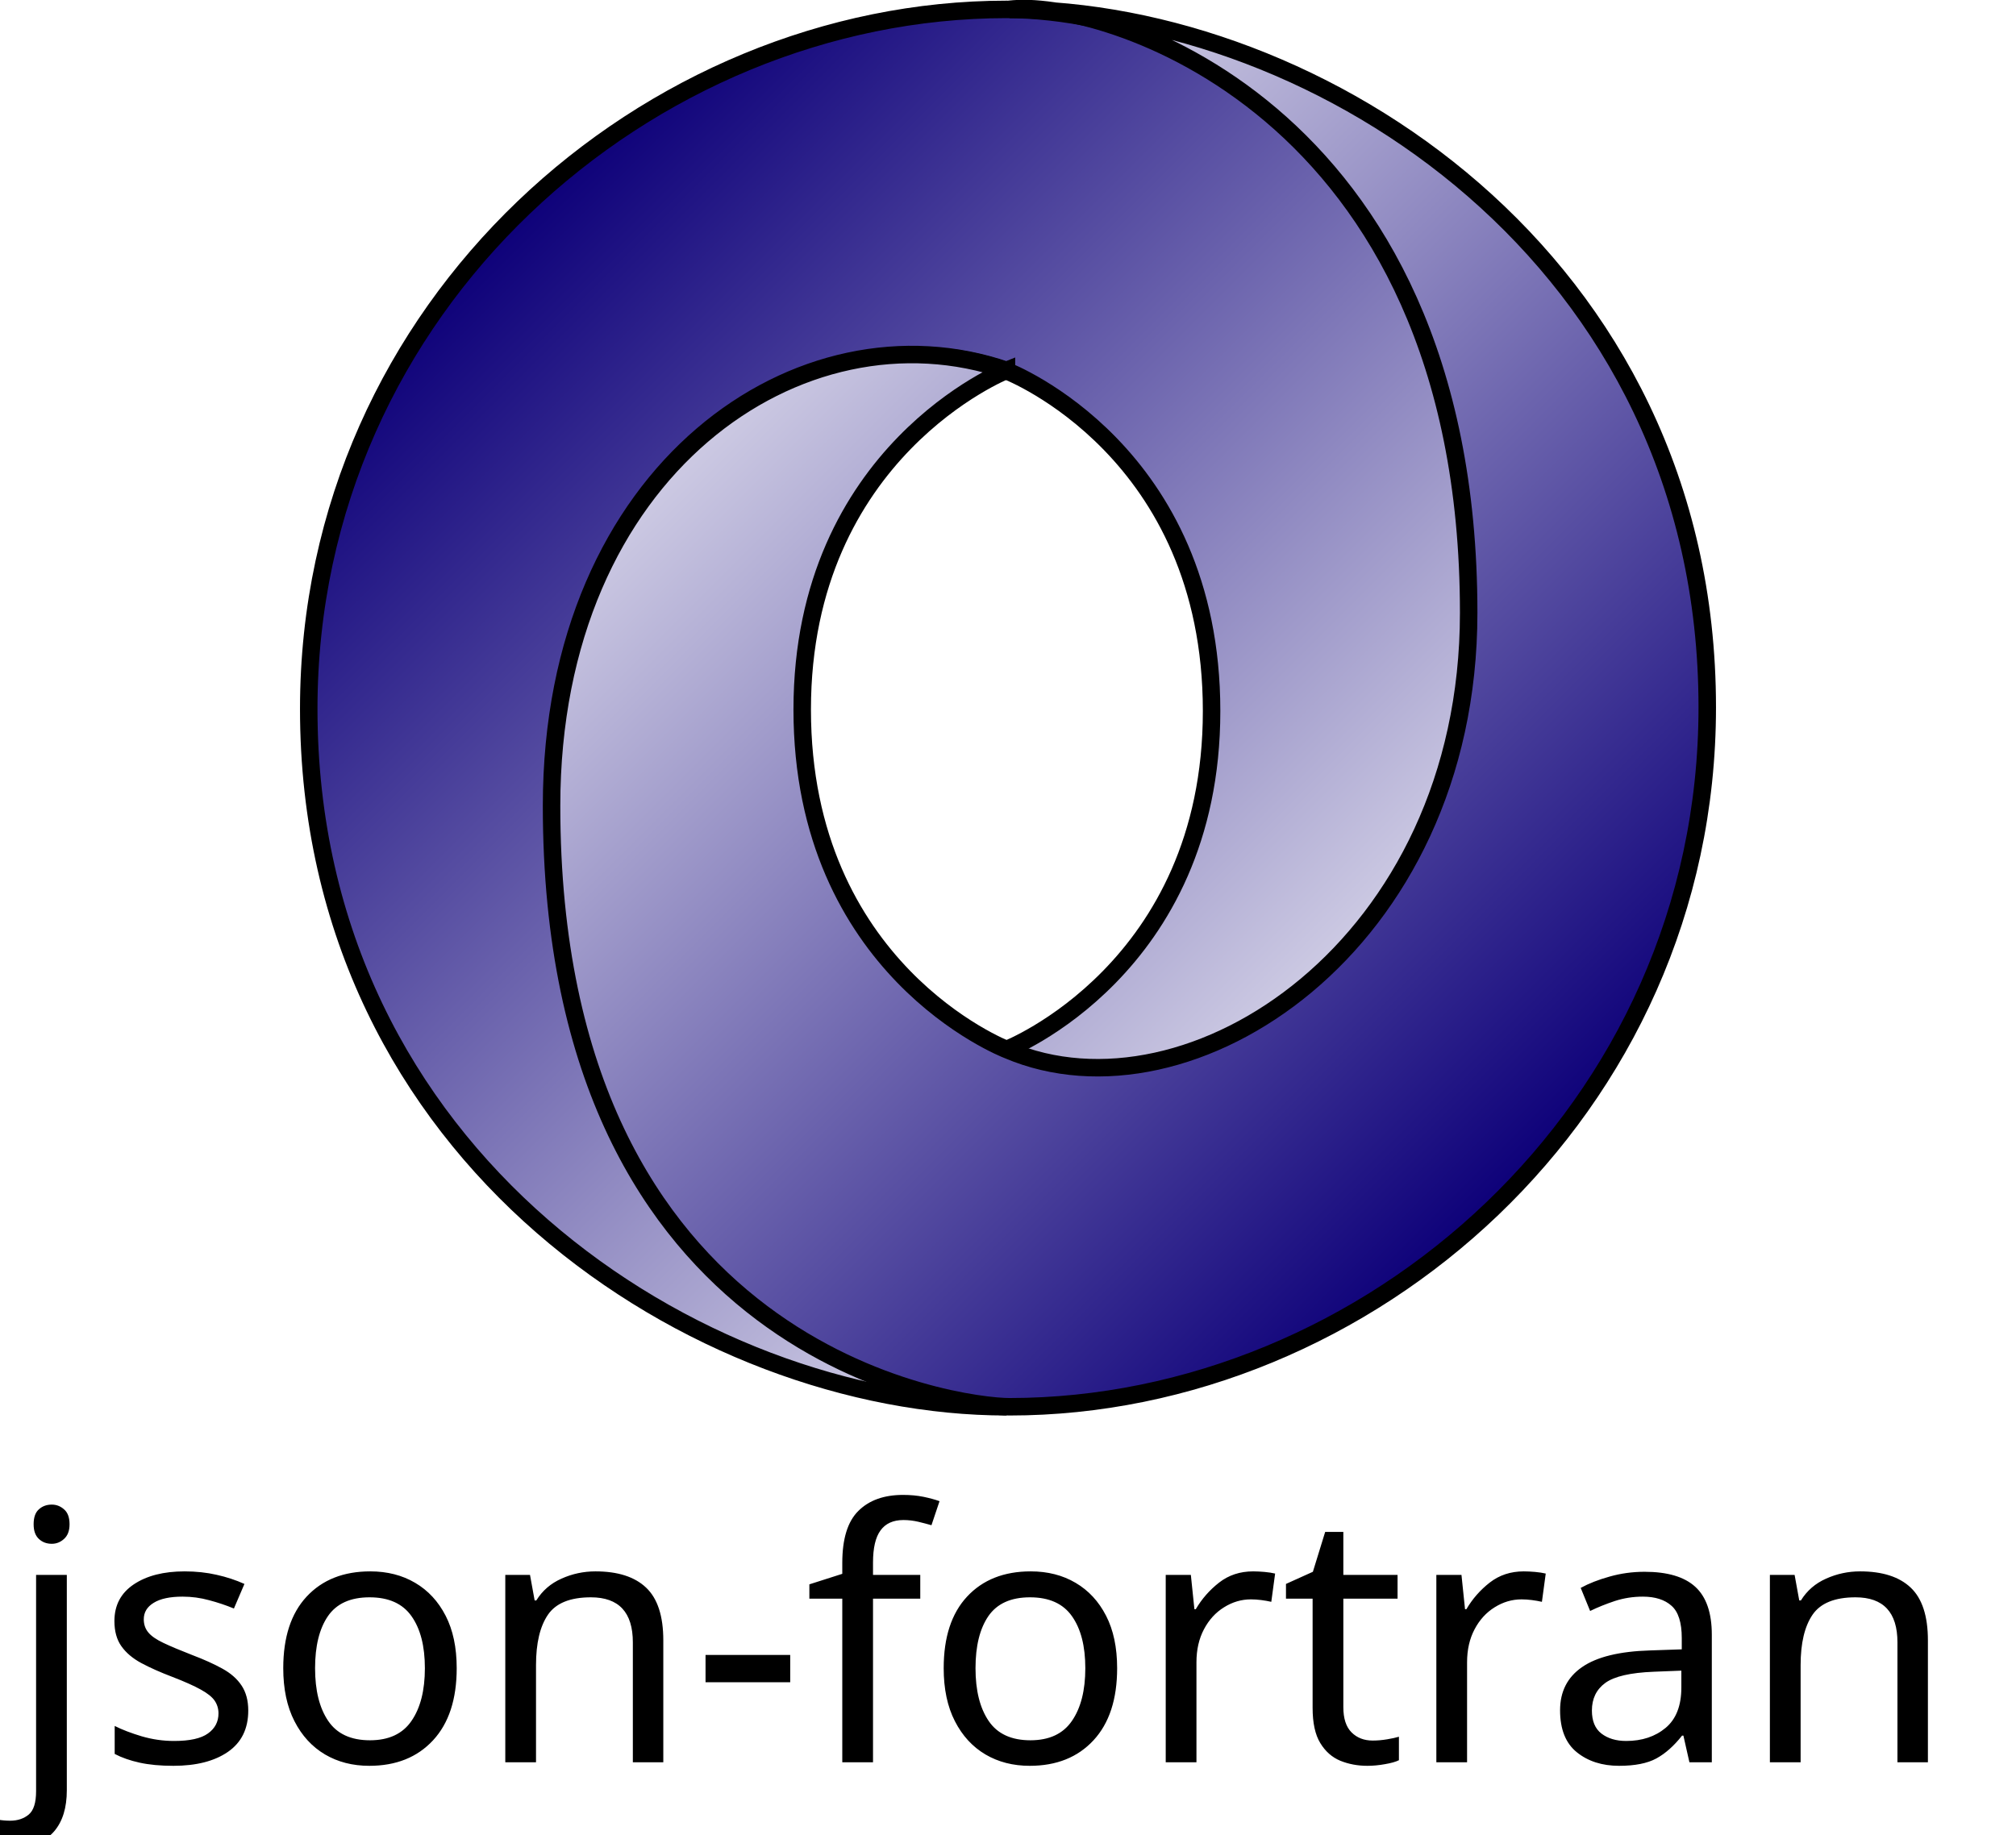
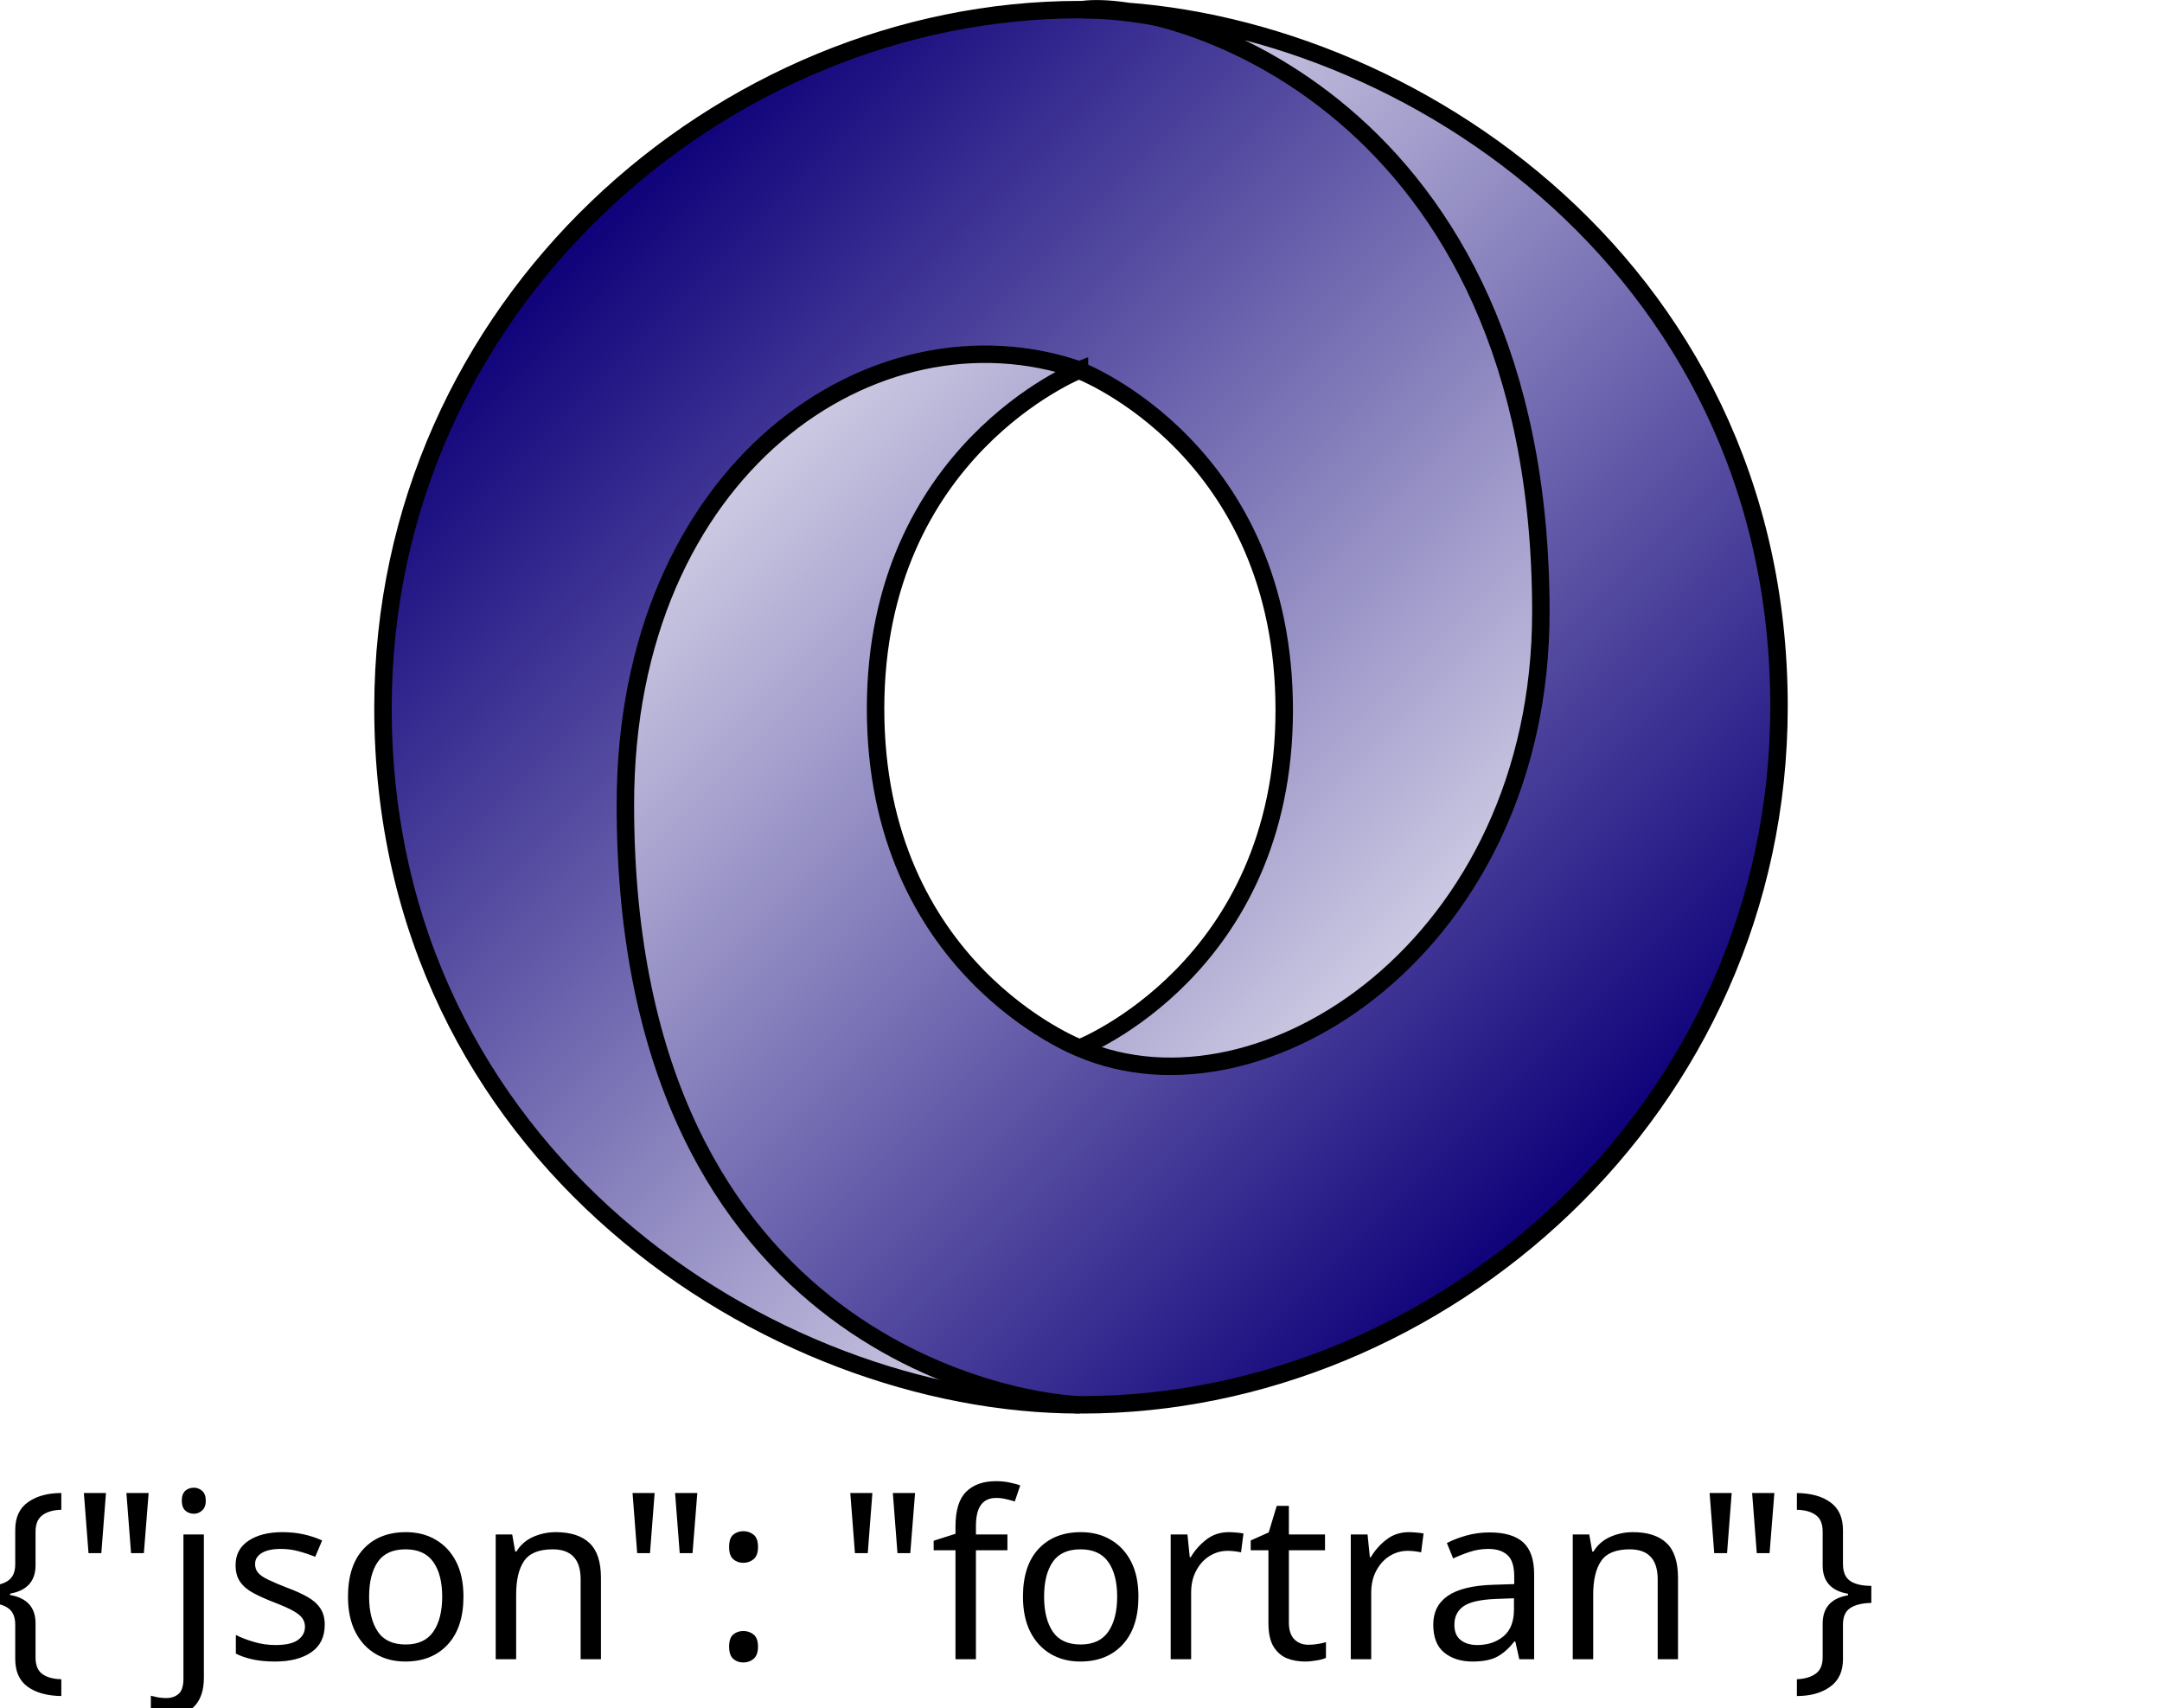
- <svg xmlns="http://www.w3.org/2000/svg" xmlns:xlink="http://www.w3.org/1999/xlink" version="1.1" width="230.645" height="209.975" id="svg-001">
+ <svg xmlns="http://www.w3.org/2000/svg" xmlns:xlink="http://www.w3.org/1999/xlink" version="1.1" width="247.787" height="195.666" id="svg-001">
  <defs id="gradients-001">
    <linearGradient id="linearGradient8385">
      <stop id="stop8387" style="stop-color:#0d0079;stop-opacity:1;" offset="0" />
      <stop id="stop8389" style="stop-color:#ffffff;stop-opacity:1" offset="1" />
    </linearGradient>
    <linearGradient x1="-553.27" y1="525.908" x2="-666.116" y2="413.045" id="linearGradient3002" xlink:href="#linearGradient8385" gradientUnits="userSpaceOnUse" gradientTransform="matrix(0.99884,0,0,0.998699,689.0077,-388.8438)" />
    <linearGradient x1="-666.117" y1="413.045" x2="-553.27" y2="525.908" id="linearGradient3005" xlink:href="#linearGradient8385" gradientUnits="userSpaceOnUse" gradientTransform="matrix(0.99884,0,0,0.998699,689.0077,-388.8438)" />
    <linearGradient xlink:href="#linearGradient8385" id="linearGradient3766" gradientUnits="userSpaceOnUse" gradientTransform="matrix(0.99884,0,0,0.998699,689.0077,-388.8438)" x1="-666.117" y1="413.045" x2="-553.27" y2="525.908" />
    <linearGradient xlink:href="#linearGradient8385" id="linearGradient3768" gradientUnits="userSpaceOnUse" gradientTransform="matrix(0.99884,0,0,0.998699,689.0077,-388.8438)" x1="-553.27" y1="525.908" x2="-666.116" y2="413.045" />
  </defs>
-   <g id="g3762" transform="translate(35.32227,0.9763718)">
-     <path style="color:#000000;fill:url(#linearGradient3766);fill-opacity:1;fill-rule:evenodd;stroke:#000000;stroke-width:2;stroke-miterlimit:4;stroke-opacity:1;stroke-dasharray:none;marker:none;visibility:visible;display:inline;overflow:visible" id="path7508" d="m 79.865,119.1 c 35.398,48.255 70.04,-13.469 69.989,-50.587 C 149.793,24.627 105.312,0.099 79.836,0.099 38.943,0.099 0,33.895 0,80.135 c 0,51.396 44.64,79.865 79.836,79.865 -7.964,-1.147 -34.506,-6.834 -34.863,-67.967 -0.24,-41.347 13.488,-57.866 34.805,-50.599 0.477,0.177 23.514,9.265 23.514,38.951 0,29.56 -23.427,38.715 -23.427,38.715 z" />
-     <path style="color:#000000;fill:url(#linearGradient3768);fill-opacity:1;fill-rule:evenodd;stroke:#000000;stroke-width:2;stroke-miterlimit:4;stroke-opacity:1;stroke-dasharray:none;marker:none;visibility:visible;display:inline;overflow:visible" id="path7510" d="M 79.823,41.401 C 56.433,33.339 27.78,52.617 27.78,91.23 c 0,63.048 46.721,68.77 52.384,68.77 C 121.057,160 160,126.204 160,79.964 160,28.568 115.36,0.099 80.164,0.099 c 9.748,-1.35 52.541,10.55 52.541,69.037 0,38.141 -31.953,58.905 -52.735,50.033 -0.477,-0.177 -23.514,-9.265 -23.514,-38.951 0,-29.56 23.367,-38.818 23.367,-38.818 z" />
+   <g id="g3762" transform="translate(43.89339,1.00515)">
+     <path style="color:#000000;display:inline;overflow:visible;visibility:visible;fill:url(#linearGradient3766);fill-opacity:1;fill-rule:evenodd;stroke:#000000;stroke-width:2;stroke-miterlimit:4;stroke-dasharray:none;stroke-opacity:1;marker:none" id="path7508" d="m 79.865,119.1 c 35.398,48.255 70.04,-13.469 69.989,-50.587 C 149.793,24.627 105.312,0.099 79.836,0.099 38.943,0.099 0,33.895 0,80.135 c 0,51.396 44.64,79.865 79.836,79.865 -7.964,-1.147 -34.506,-6.834 -34.863,-67.967 -0.24,-41.347 13.488,-57.866 34.805,-50.599 0.477,0.177 23.514,9.265 23.514,38.951 0,29.56 -23.427,38.715 -23.427,38.715 z" />
+     <path style="color:#000000;display:inline;overflow:visible;visibility:visible;fill:url(#linearGradient3768);fill-opacity:1;fill-rule:evenodd;stroke:#000000;stroke-width:2;stroke-miterlimit:4;stroke-dasharray:none;stroke-opacity:1;marker:none" id="path7510" d="M 79.823,41.401 C 56.433,33.339 27.78,52.617 27.78,91.23 c 0,63.048 46.721,68.77 52.384,68.77 C 121.057,160 160,126.204 160,79.964 160,28.568 115.36,0.099 80.164,0.099 c 9.748,-1.35 52.541,10.55 52.541,69.037 0,38.141 -31.953,58.905 -52.735,50.033 -0.477,-0.177 -23.514,-9.265 -23.514,-38.951 0,-29.56 23.367,-38.818 23.367,-38.818 z" />
  </g>
-   <text xml:space="preserve" style="font-size:40px;font-style:normal;font-weight:normal;line-height:125%;letter-spacing:0px;word-spacing:0px;fill:#000000;fill-opacity:1;stroke:none;font-family:Sans" x="0.723" y="201.654" id="text3758">
-     <tspan id="tspan3760" x="0.723" y="201.654" style="font-style:normal;font-variant:normal;font-weight:normal;font-stretch:normal;font-family:Sans;-inkscape-font-specification:Helvetica">json-fortran</tspan>
+   <text xml:space="preserve" style="font-style:normal;font-weight:normal;font-size:26.667px;line-height:0%;font-family:sans-serif;letter-spacing:0px;word-spacing:0px;fill:#000000;fill-opacity:1;stroke:none" x="-2.253" y="190.158" id="text3758">
+     <tspan id="tspan3760" x="-2.253" y="190.158" style="font-style:normal;font-variant:normal;font-weight:normal;font-stretch:normal;font-size:26.667px;line-height:1.25;font-family:sans-serif;-inkscape-font-specification:Helvetica">{"json": "fortran"}</tspan>
  </text>
</svg>
